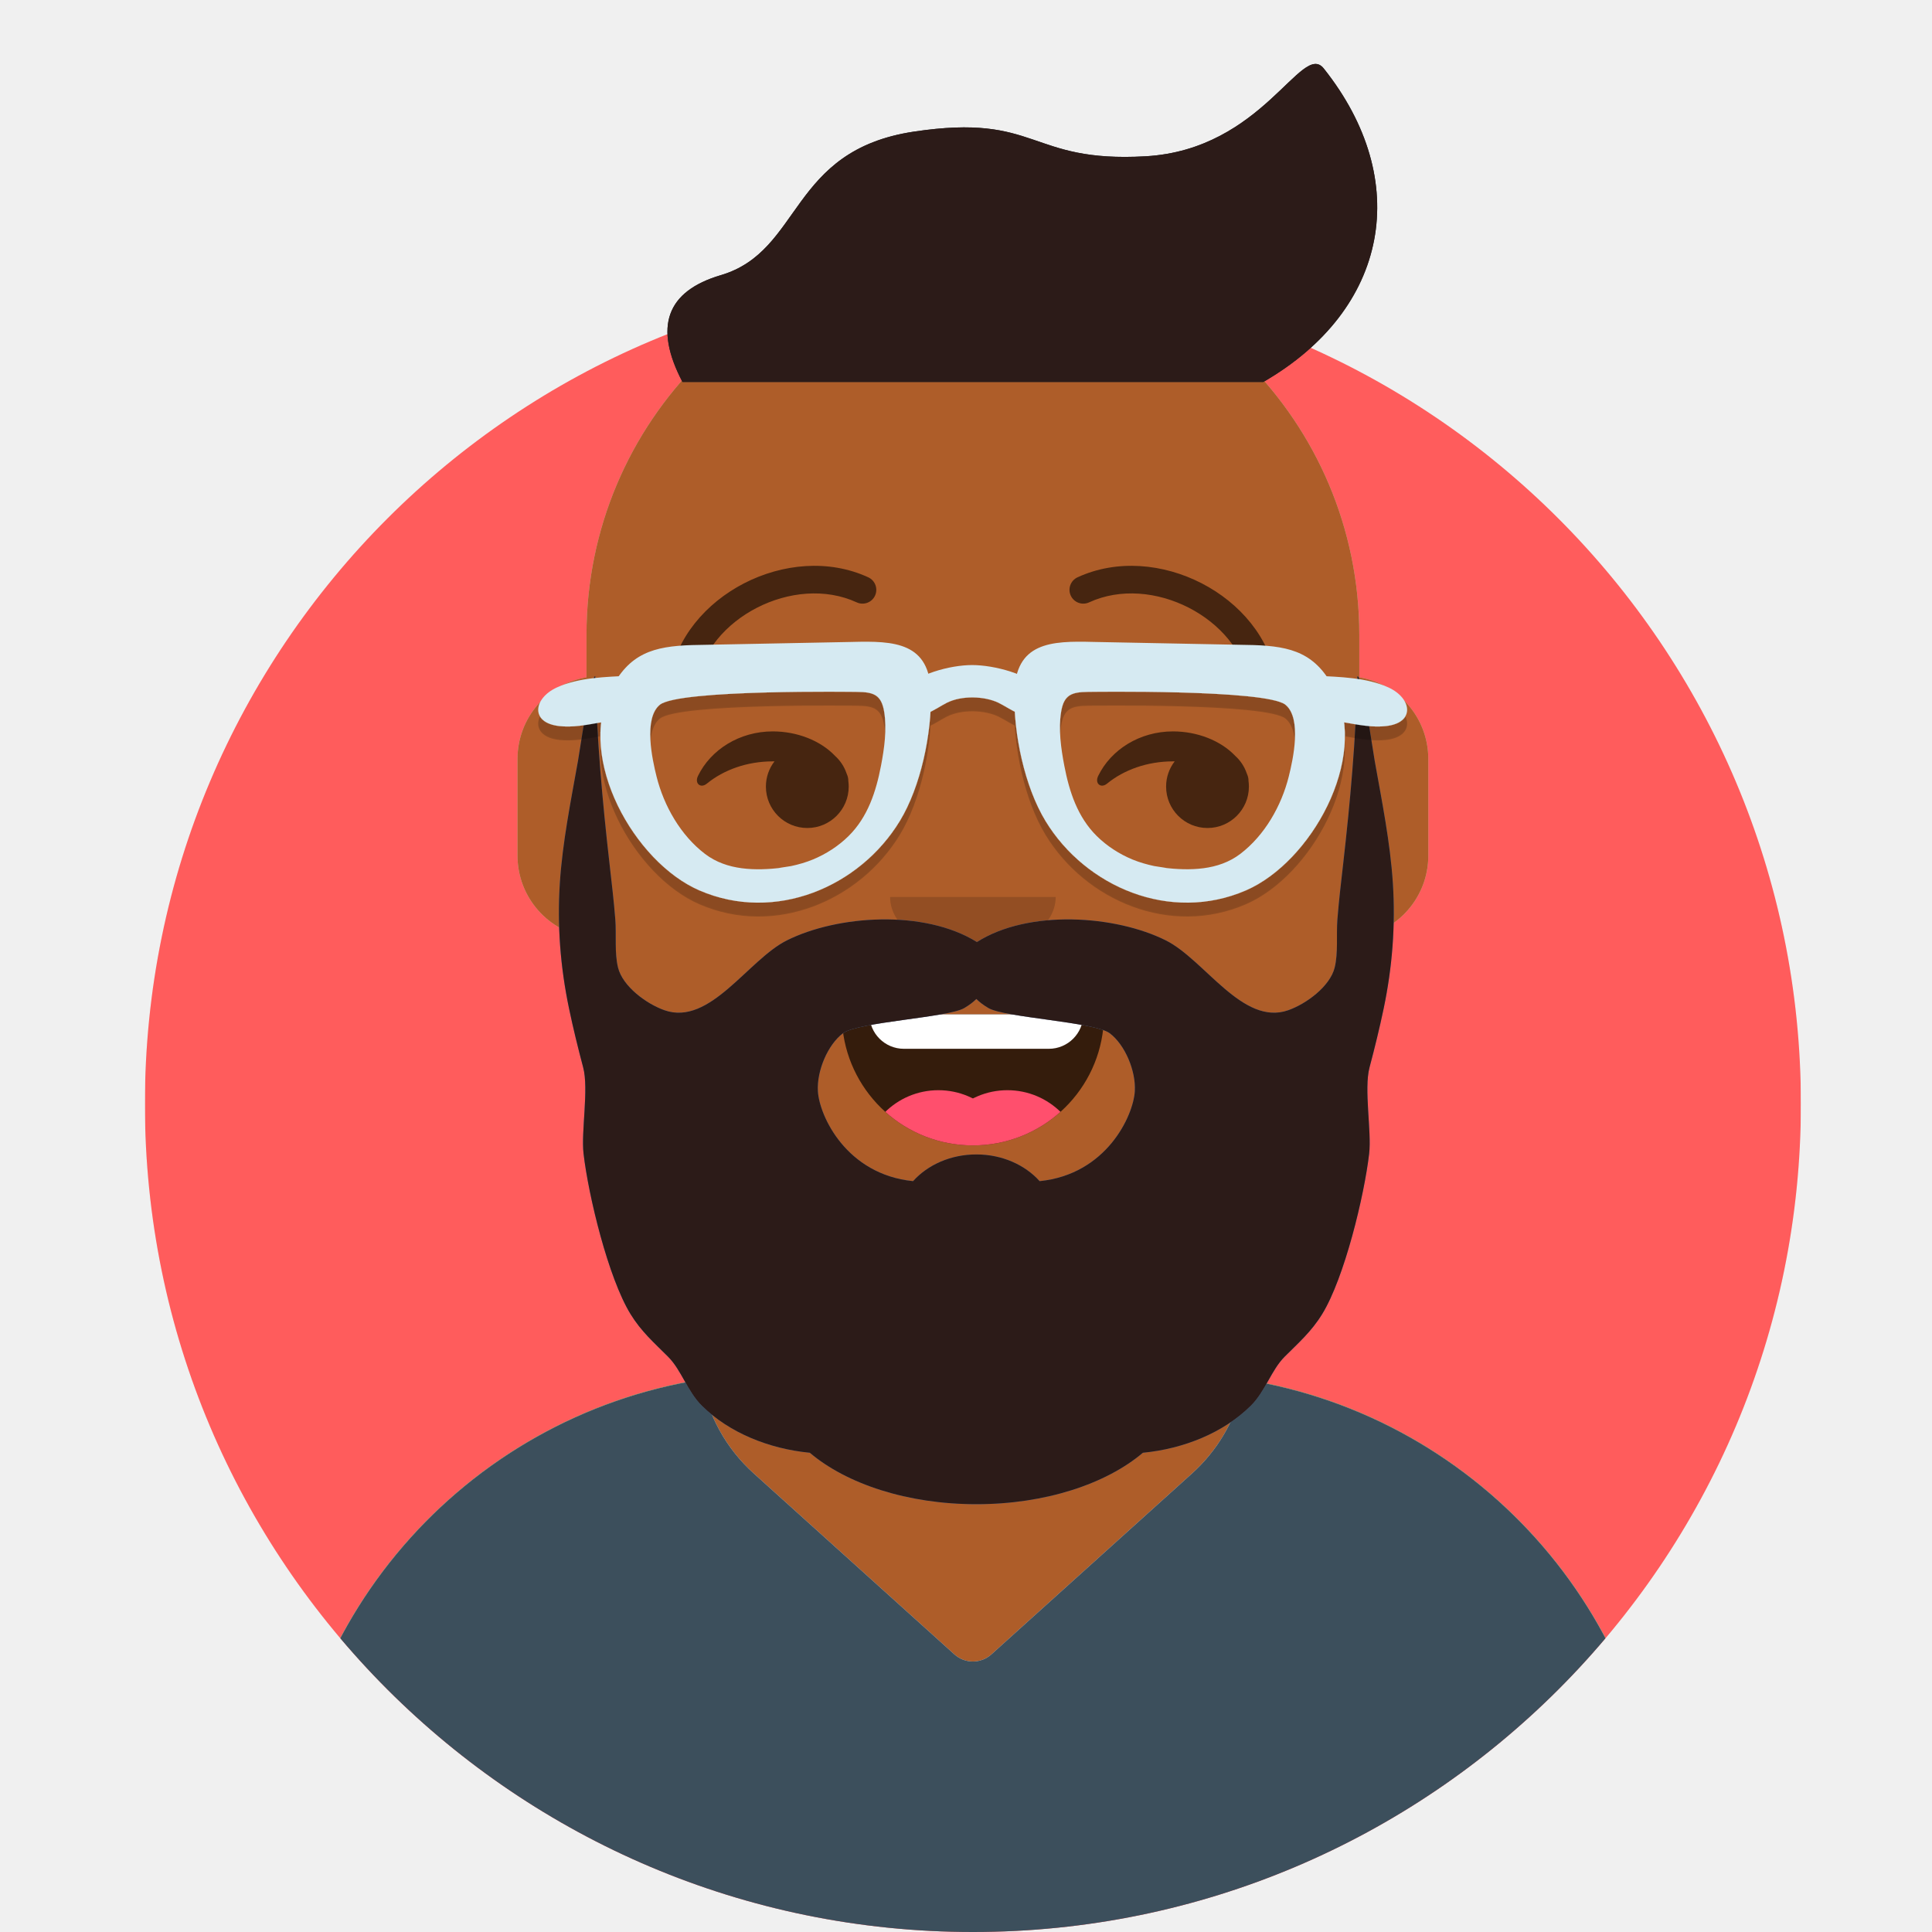
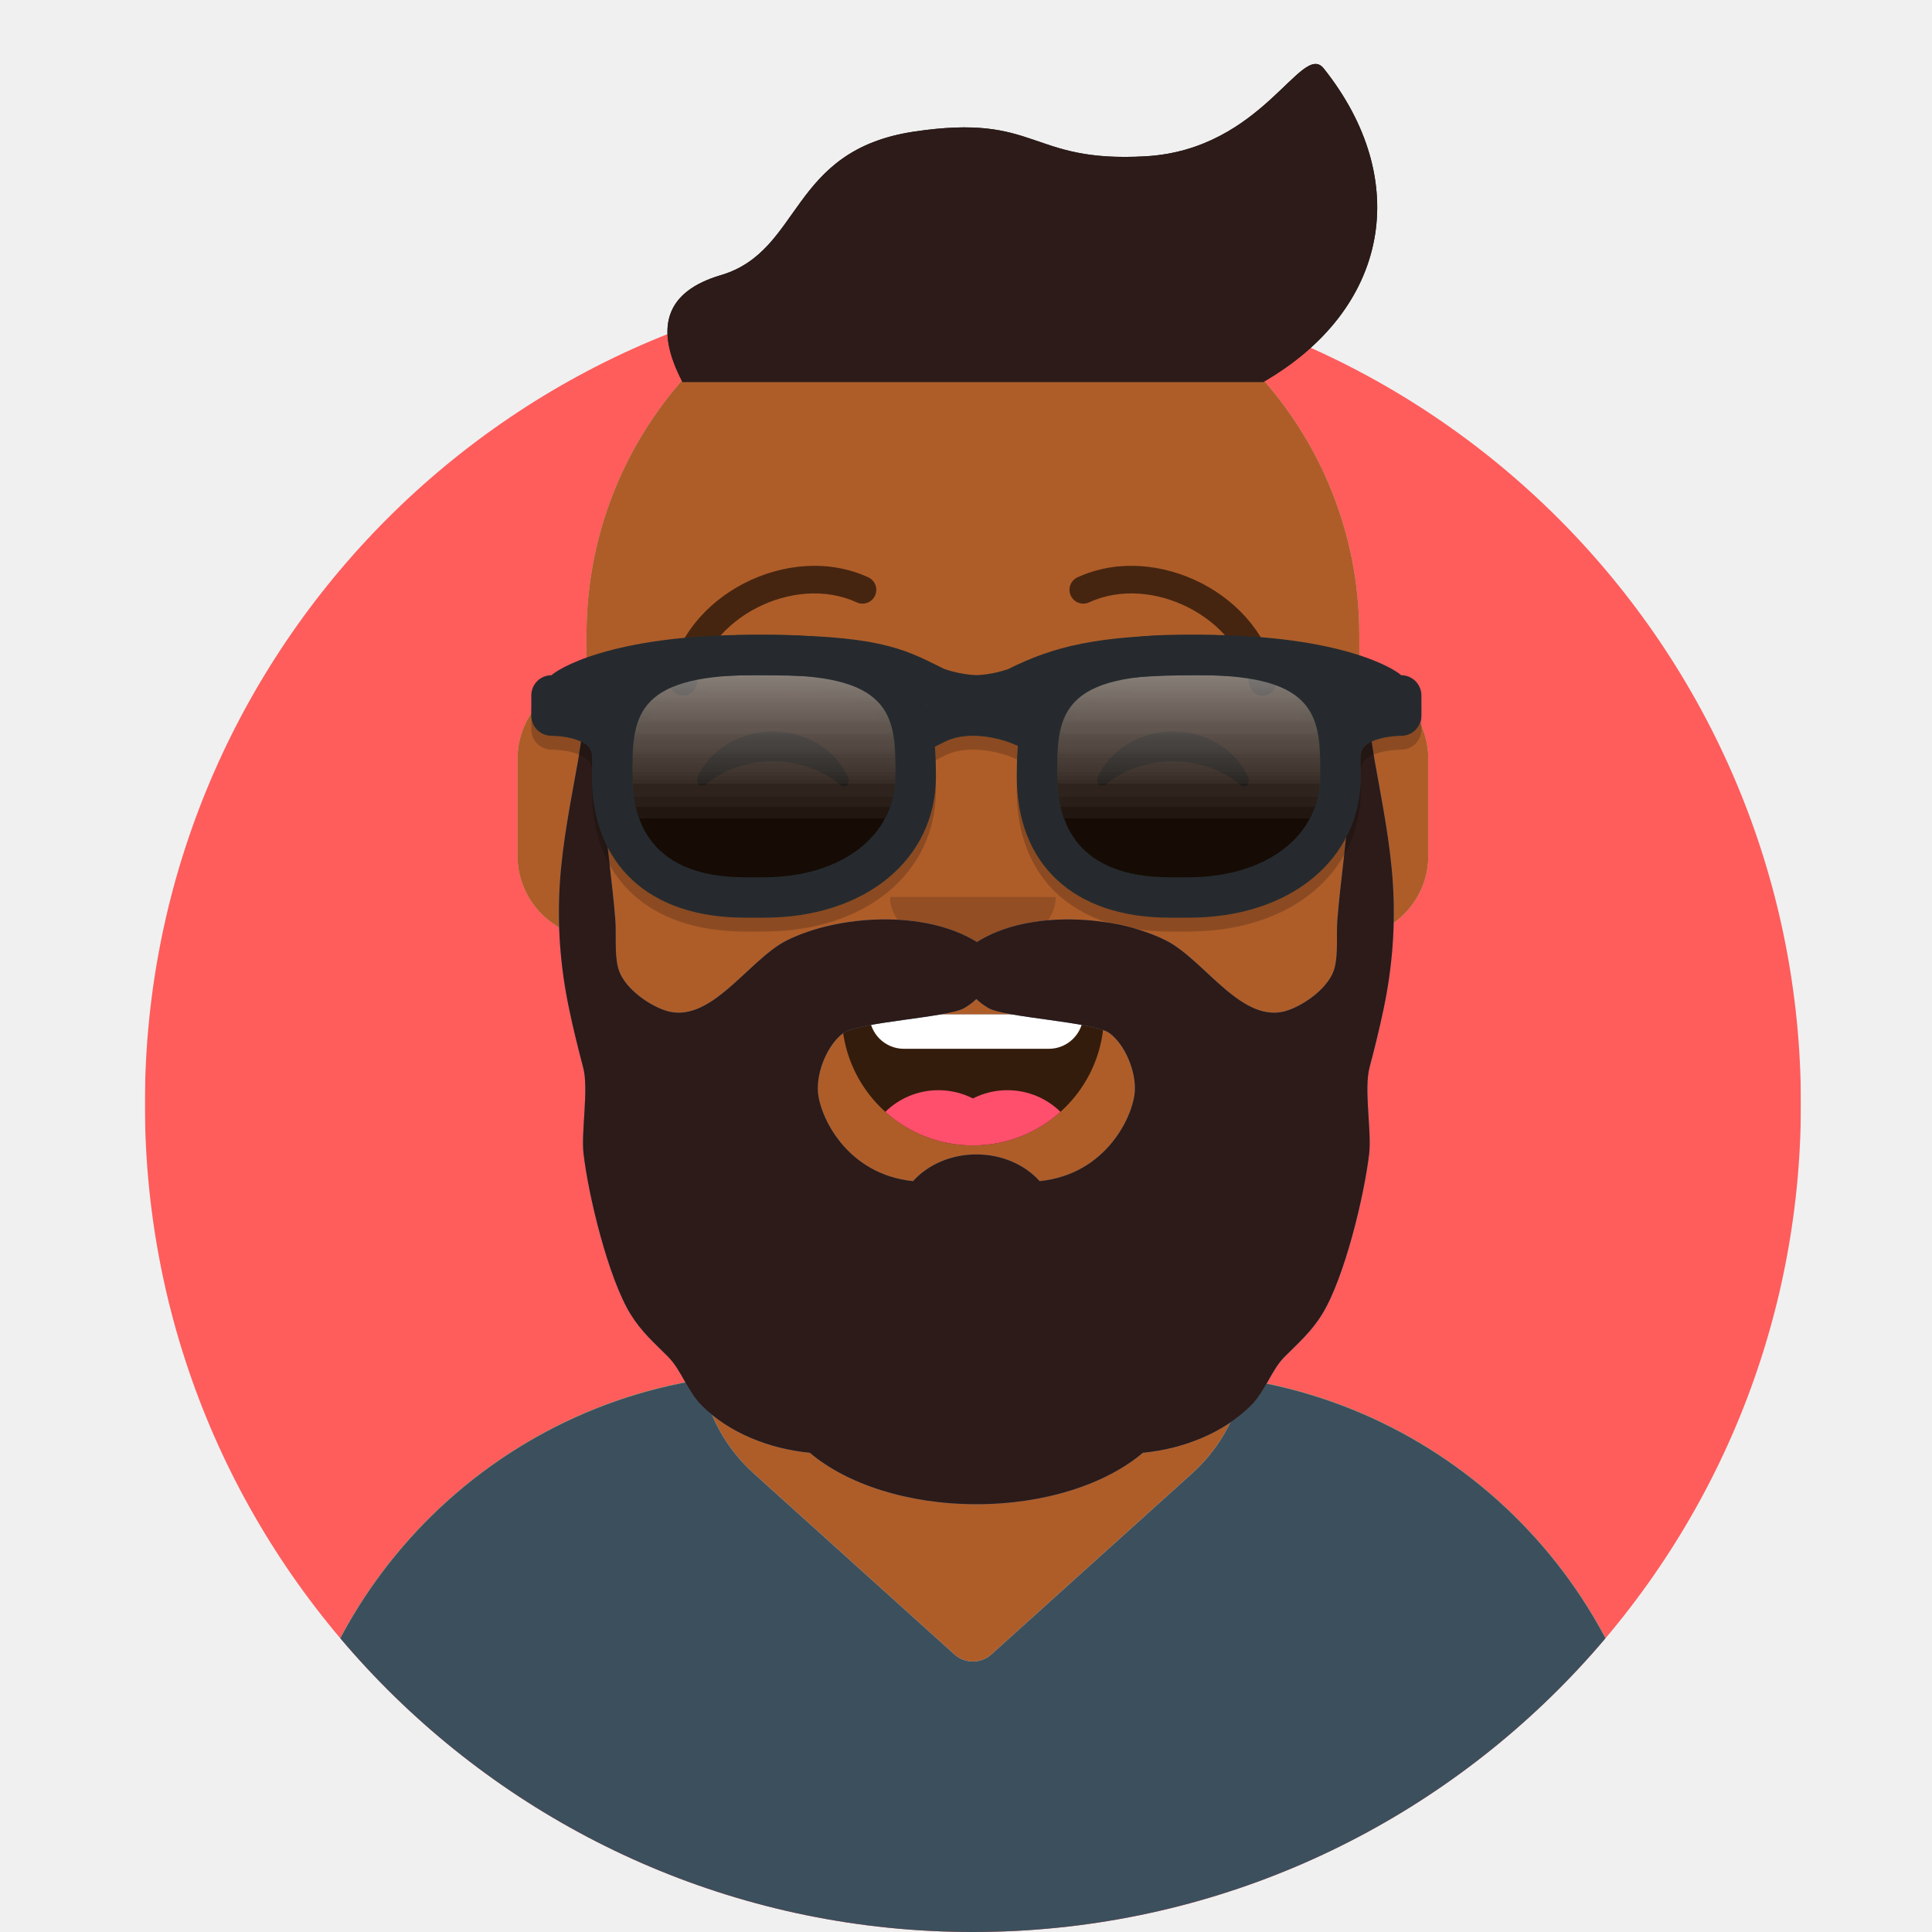
<svg xmlns="http://www.w3.org/2000/svg" xmlns:xlink="http://www.w3.org/1999/xlink" width="280px" height="280px" viewBox="-6 0 274 280" version="1.1">
-   <g id="x42" stroke="none" stroke-width="1" fill="none" fill-rule="evenodd">
+   <g id="x45" stroke="none" stroke-width="1" fill="none" fill-rule="evenodd">
    <defs>
-       <circle id="x21" cx="120" cy="120" r="120" />
-       <path id="x19" d="M12,160 C12,226.274 65.726,280 132,280 C198.274,280 252,226.274 252,160 L264,160 L264,-1.42108547e-14 L-3.19744231e-14,-1.42108547e-14 L-3.19744231e-14,160 L12,160 Z" />
-       <path id="x23" d="M124,144.611 L124,163 L128,163 L128,163 C167.765,163 200,195.235 200,235 L200,244 L0,244 L0,235 C-4.86974701e-15,195.235 32.235,163 72,163 L72,163 L76,163 L76,144.611 C58.763,136.422 46.372,119.687 44.305,99.881 C38.48,99.058 34,94.052 34,88 L34,74 C34,68.054 38.325,63.118 44,62.166 L44,56 L44,56 C44,25.072 69.072,5.68137151e-15 100,0 L100,0 L100,0 C130.928,-5.68137151e-15 156,25.072 156,56 L156,62.166 C161.675,63.118 166,68.054 166,74 L166,88 C166,94.052 161.52,99.058 155.695,99.881 C153.628,119.687 141.237,136.422 124,144.611 Z" />
+       <circle id="x26" cx="120" cy="120" r="120" />
+       <path id="x30" d="M12,160 C12,226.274 65.726,280 132,280 C198.274,280 252,226.274 252,160 L264,160 L264,-1.42108547e-14 L-3.19744231e-14,-1.42108547e-14 L-3.19744231e-14,160 L12,160 Z" />
+       <path id="x22" d="M124,144.611 L124,163 L128,163 L128,163 C167.765,163 200,195.235 200,235 L200,244 L0,244 L0,235 C-4.86974701e-15,195.235 32.235,163 72,163 L72,163 L76,163 L76,144.611 C58.763,136.422 46.372,119.687 44.305,99.881 C38.48,99.058 34,94.052 34,88 L34,74 C34,68.054 38.325,63.118 44,62.166 L44,56 L44,56 C44,25.072 69.072,5.68137151e-15 100,0 L100,0 L100,0 C130.928,-5.68137151e-15 156,25.072 156,56 L156,62.166 C161.675,63.118 166,68.054 166,74 L166,88 C166,94.052 161.52,99.058 155.695,99.881 C153.628,119.687 141.237,136.422 124,144.611 Z" />
    </defs>
-     <g id="x40" transform="translate(-825,-1100)">
+     <g id="x43" transform="translate(-825,-1100)">
      <g transform="translate(825,1100)">
-         <g id="x36" stroke-width="1" fill-rule="evenodd" transform="translate(12,40)">
-           <mask id="x22" fill="#FFFFFF">
-             <use xlink:href="#x21" />
+         <g id="x39" stroke-width="1" fill-rule="evenodd" transform="translate(12,40)">
+           <mask id="x27" fill="#FFFFFF">
+             <use xlink:href="#x26" />
          </mask>
-           <use id="x35" fill="#E6E6E6" xlink:href="#x21" />
-           <g id="x38" mask="url('#x22')" fill="#FF5C5C">
-             <rect id="x39" x="0" y="0" width="240" height="240" />
+           <use id="x38" fill="#E6E6E6" xlink:href="#x26" />
+           <g id="x41" mask="url('#x27')" fill="#FF5C5C">
+             <rect id="x42" x="0" y="0" width="240" height="240" />
          </g>
        </g>
-         <mask id="x24" fill="#FFFFFF">
-           <use xlink:href="#x19" />
+         <mask id="x21" fill="#FFFFFF">
+           <use xlink:href="#x30" />
        </mask>
-         <g id="x41" stroke-width="1" fill-rule="evenodd" mask="url('#x24')">
-           <g id="x37" transform="translate(32,36)">
-             <mask id="x18" fill="#FFFFFF">
-               <use xlink:href="#x23" />
+         <g id="x44" stroke-width="1" fill-rule="evenodd" mask="url('#x21')">
+           <g id="x40" transform="translate(32,36)">
+             <mask id="x20" fill="#FFFFFF">
+               <use xlink:href="#x22" />
            </mask>
-             <use fill="#D0C6AC" xlink:href="#x23" />
-             <g id="py-avataaars-skin-dark_brown" mask="url('#x18')" fill="#AE5D29">
-               <g transform="translate(0,0)" id="x16">
+             <use fill="#D0C6AC" xlink:href="#x22" />
+             <g id="py-avataaars-skin-dark_brown" mask="url('#x20')" fill="#AE5D29">
+               <g transform="translate(0,0)" id="x17">
                <rect x="0" y="0" width="264" height="280" />
              </g>
            </g>
-             <path id="x34" d="M156,79 L156,102 C156,132.928 130.928,158 100,158 C69.072,158 44,132.928 44,102 L44,79 L44,94 C44,124.928 69.072,150 100,150 C130.928,150 156,124.928 156,94 L156,79 Z" fill-opacity="0.1" fill="#000000" mask="url('#x18')" />
+             <path id="x37" d="M156,79 L156,102 C156,132.928 130.928,158 100,158 C69.072,158 44,132.928 44,102 L44,79 L44,94 C44,124.928 69.072,150 100,150 C130.928,150 156,124.928 156,94 L156,79 Z" fill-opacity="0.1" fill="#000000" mask="url('#x20')" />
          </g>
-           <g id="x60" transform="translate(0,170)">
+           <g id="x64" transform="translate(0,170)">
            <defs>
-               <path id="x20" d="M171.32,29.936 C205.706,35.367 232,65.139 232,101.052 L232,110 L32,110 L32,101.052 C32,65.138 58.294,35.366 92.682,29.936 C93.584,35.005 96.116,39.824 100.236,43.539 L100.236,43.539 L129.321,69.768 C130.843,71.14 133.157,71.14 134.679,69.768 L134.679,69.768 L163.764,43.539 C164.189,43.155 164.601,42.756 164.998,42.343 C168.414,38.787 170.517,34.452 171.32,29.936 Z" />
+               <path id="x25" d="M171.32,29.936 C205.706,35.367 232,65.139 232,101.052 L232,110 L32,110 L32,101.052 C32,65.138 58.294,35.366 92.682,29.936 C93.584,35.005 96.116,39.824 100.236,43.539 L100.236,43.539 L129.321,69.768 C130.843,71.14 133.157,71.14 134.679,69.768 L134.679,69.768 L163.764,43.539 C164.189,43.155 164.601,42.756 164.998,42.343 C168.414,38.787 170.517,34.452 171.32,29.936 Z" />
            </defs>
-             <mask id="x30" fill="#FFFFFF">
-               <use xlink:href="#x20" />
+             <mask id="x33" fill="#FFFFFF">
+               <use xlink:href="#x25" />
            </mask>
-             <use id="x59" fill="#E6E6E6" fill-rule="evenodd" xlink:href="#x20" />
-             <g id="x61" mask="url('#x30')" fill-rule="evenodd" fill="#3C4F5C">
-               <rect id="x62" x="0" y="0" width="264" height="110" />
+             <use id="x63" fill="#E6E6E6" fill-rule="evenodd" xlink:href="#x25" />
+             <g id="x65" mask="url('#x33')" fill-rule="evenodd" fill="#3C4F5C">
+               <rect id="x66" x="0" y="0" width="264" height="110" />
            </g>
          </g>
-           <g id="x58" transform="translate(76,82)" fill="#000000">
-             <g id="x50" transform="translate(2,52)">
+           <g id="x62" transform="translate(76,82)" fill="#000000">
+             <g id="x54" transform="translate(2,52)">
              <defs>
-                 <path id="x17" d="M35.118,15.128 C36.176,24.62 44.226,32 54,32 C63.804,32 71.874,24.574 72.892,15.04 C72.974,14.273 72.117,13 71.043,13 C56.149,13 44.738,13 37.087,13 C36.007,13 35.012,14.178 35.118,15.128 Z" />
-                 <rect id="x28" x="39" y="2" width="31" height="16" rx="5" />
+                 <path id="x31" d="M35.118,15.128 C36.176,24.62 44.226,32 54,32 C63.804,32 71.874,24.574 72.892,15.04 C72.974,14.273 72.117,13 71.043,13 C56.149,13 44.738,13 37.087,13 C36.007,13 35.012,14.178 35.118,15.128 Z" />
+                 <rect id="x19" x="39" y="2" width="31" height="16" rx="5" />
              </defs>
-               <mask id="x31" fill="#FFFFFF">
-                 <use xlink:href="#x17" />
+               <mask id="x32" fill="#FFFFFF">
+                 <use xlink:href="#x31" />
              </mask>
-               <use id="x49" fill-opacity="0.7" fill="#000000" fill-rule="evenodd" xlink:href="#x17" />
-               <use id="x48" stroke-width="1" fill-rule="evenodd" mask="url('#x31')" fill="#FFFFFF" xlink:href="#x28" />
-               <g id="x47" stroke-width="1" fill-rule="evenodd" mask="url('#x31')" fill="#FF4F6D">
+               <use id="x53" fill-opacity="0.7" fill="#000000" fill-rule="evenodd" xlink:href="#x31" />
+               <use id="x52" stroke-width="1" fill-rule="evenodd" mask="url('#x32')" fill="#FFFFFF" xlink:href="#x19" />
+               <g id="x51" stroke-width="1" fill-rule="evenodd" mask="url('#x32')" fill="#FF4F6D">
                <g transform="translate(38,24)">
                  <circle cx="11" cy="11" r="11" />
                  <circle cx="21" cy="11" r="11" />
                </g>
              </g>
            </g>
-             <g id="x46" transform="translate(28,40)" fill-opacity="0.16">
-               <path id="x45" d="M16,8 C16,12.418 21.373,16 28,16 L28,16 C34.627,16 40,12.418 40,8" />
+             <g id="x50" transform="translate(28,40)" fill-opacity="0.16">
+               <path id="x49" d="M16,8 C16,12.418 21.373,16 28,16 L28,16 C34.627,16 40,12.418 40,8" />
            </g>
-             <g id="x53" transform="translate(0,8)" fill-opacity="0.6">
-               <path id="x52" d="M27.241,20.346 C26.463,21.357 26,22.625 26,24 C26,27.314 28.686,30 32,30 C35.314,30 38,27.314 38,24 C38,23.71 37.979,23.424 37.94,23.145 C37.947,22.923 37.91,22.671 37.815,22.407 C37.77,22.281 37.722,22.157 37.671,22.035 C37.337,21.072 36.765,20.22 36.025,19.551 C33.899,17.317 30.506,16 26.998,16 C22.164,16 18.007,18.649 16.16,22.447 C15.62,23.558 16.547,24.3 17.438,23.572 C19.874,21.579 23.257,20.344 26.998,20.344 C27.079,20.344 27.16,20.344 27.241,20.346 Z" />
-               <path id="x51" d="M85.241,20.346 C84.463,21.357 84,22.625 84,24 C84,27.314 86.686,30 90,30 C93.314,30 96,27.314 96,24 C96,23.71 95.979,23.424 95.94,23.145 C95.947,22.923 95.91,22.671 95.815,22.407 C95.77,22.281 95.722,22.157 95.671,22.035 C95.337,21.072 94.765,20.22 94.025,19.551 C91.899,17.317 88.506,16 84.998,16 C80.164,16 76.007,18.649 74.16,22.447 C73.62,23.558 74.547,24.3 75.438,23.572 C77.874,21.579 81.257,20.344 84.998,20.344 C85.079,20.344 85.16,20.344 85.241,20.346 Z" />
+             <g id="x57" transform="translate(0,8)" fill-opacity="0.6">
+               <path id="x56" d="M16.16,22.447 C18.007,18.649 22.164,16 26.998,16 C31.814,16 35.959,18.63 37.815,22.407 C38.367,23.529 37.582,24.447 36.791,23.767 C34.34,21.66 30.859,20.344 26.998,20.344 C23.257,20.344 19.874,21.579 17.438,23.572 C16.547,24.3 15.62,23.558 16.16,22.447 Z" />
+               <path id="x55" d="M74.16,22.447 C76.007,18.649 80.164,16 84.998,16 C89.814,16 93.959,18.63 95.815,22.407 C96.367,23.529 95.582,24.447 94.791,23.767 C92.34,21.66 88.859,20.344 84.998,20.344 C81.257,20.344 77.874,21.579 75.438,23.572 C74.547,24.3 73.62,23.558 74.16,22.447 Z" />
            </g>
-             <g id="x57" fill-opacity="0.6">
-               <g id="x56" transform="translate(12,0)">
-                 <path id="x55" d="M3.976,17.128 C5.471,7.605 18.059,1.109 27.164,5.301 C28.167,5.763 29.355,5.324 29.817,4.321 C30.279,3.318 29.84,2.13 28.836,1.668 C17.349,-3.622 1.936,4.332 0.024,16.507 C-0.147,17.599 0.599,18.622 1.69,18.794 C2.781,18.965 3.804,18.219 3.976,17.128 Z" fill-rule="nonzero" />
-                 <path id="x54" d="M61.976,17.128 C63.471,7.605 76.059,1.109 85.164,5.301 C86.167,5.763 87.355,5.324 87.817,4.321 C88.279,3.318 87.84,2.13 86.836,1.668 C75.349,-3.622 59.936,4.332 58.024,16.507 C57.853,17.599 58.599,18.622 59.69,18.794 C60.781,18.965 61.804,18.219 61.976,17.128 Z" fill-rule="nonzero" transform="translate(73.0001, 9.410436) scale(-1, 1) translate(-73.0001, -9.410436)" />
+             <g id="x61" fill-opacity="0.6">
+               <g id="x60" transform="translate(12,0)">
+                 <path id="x59" d="M3.976,17.128 C5.471,7.605 18.059,1.109 27.164,5.301 C28.167,5.763 29.355,5.324 29.817,4.321 C30.279,3.318 29.84,2.13 28.836,1.668 C17.349,-3.622 1.936,4.332 0.024,16.507 C-0.147,17.599 0.599,18.622 1.69,18.794 C2.781,18.965 3.804,18.219 3.976,17.128 Z" fill-rule="nonzero" />
+                 <path id="x58" d="M61.976,17.128 C63.471,7.605 76.059,1.109 85.164,5.301 C86.167,5.763 87.355,5.324 87.817,4.321 C88.279,3.318 87.84,2.13 86.836,1.668 C75.349,-3.622 59.936,4.332 58.024,16.507 C57.853,17.599 58.599,18.622 59.69,18.794 C60.781,18.965 61.804,18.219 61.976,17.128 Z" fill-rule="nonzero" transform="translate(73.0001, 9.410436) scale(-1, 1) translate(-73.0001, -9.410436)" />
              </g>
            </g>
          </g>
          <g id="x0" stroke-width="1" fill-rule="evenodd">
            <defs>
-               <rect id="x27" x="0" y="0" width="264" height="280" />
-               <path id="x25" d="M90.91,55.361 L175.086,55.361 C193.333,44.834 196.759,26.151 183.85,9.926 C180.636,5.887 175.086,21.676 158.029,22.65 C140.971,23.625 142.609,16.35 124.458,19.074 C106.306,21.798 108.312,36.378 96.467,39.877 C88.571,42.209 86.719,47.371 90.91,55.361 Z" />
-               <filter id="x43" x="-0.8%" y="-2.0%" width="101.5%" height="108.0%" filterUnits="objectBoundingBox">
+               <rect id="x18" x="0" y="0" width="264" height="280" />
+               <path id="x28" d="M90.91,55.361 L175.086,55.361 C193.333,44.834 196.759,26.151 183.85,9.926 C180.636,5.887 175.086,21.676 158.029,22.65 C140.971,23.625 142.609,16.35 124.458,19.074 C106.306,21.798 108.312,36.378 96.467,39.877 C88.571,42.209 86.719,47.371 90.91,55.361 Z" />
+               <filter id="x47" x="-0.8%" y="-2.0%" width="101.5%" height="108.0%" filterUnits="objectBoundingBox">
                <feOffset dx="0" dy="2" in="SourceAlpha" result="shadowOffsetOuter1" />
                <feColorMatrix values="0 0 0 0 0 0 0 0 0 0 0 0 0 0 0 0 0 0 0.16 0" type="matrix" in="shadowOffsetOuter1" result="shadowMatrixOuter1" />
                <feMerge>
                  <feMergeNode in="shadowMatrixOuter1" />
                  <feMergeNode in="SourceGraphic" />
                </feMerge>
              </filter>
            </defs>
-             <mask id="x32" fill="#FFFFFF">
-               <use xlink:href="#x27" />
+             <mask id="x34" fill="#FFFFFF">
+               <use xlink:href="#x18" />
            </mask>
            <g id="x1" />
-             <g id="x3" mask="url('#x32')">
+             <g id="x3" mask="url('#x34')">
              <g transform="translate(-1,0)">
                <g id="x8" transform="translate(49,72)">
                  <defs>
-                     <path id="x26" d="M65.18,77.737 C67.363,76.105 80.407,75.479 82.758,74.089 C83.492,73.655 84.061,73.216 84.5,72.78 C84.939,73.216 85.509,73.655 86.242,74.089 C88.593,75.479 101.637,76.105 103.82,77.737 C106.03,79.391 107.644,83.185 107.467,86.151 C107.255,89.71 103.361,98.203 93.672,99.181 C91.558,96.828 88.237,95.31 84.5,95.31 C80.763,95.31 77.442,96.828 75.328,99.181 C65.639,98.203 61.745,89.71 61.533,86.151 C61.357,83.185 62.97,79.391 65.18,77.737 M103.142,94.906 C103.143,94.906 103.145,94.905 103.146,94.905 C103.144,94.905 103.143,94.906 103.142,94.906 M65.845,94.901 C65.849,94.903 65.857,94.906 65.862,94.908 C65.857,94.906 65.851,94.903 65.845,94.901 M144.863,55.985 C144.474,50.03 143.278,44.152 142.234,38.286 C141.953,36.707 140.424,26 139.735,26 C139.502,35.109 138.702,44.08 137.67,53.139 C137.361,55.848 137.038,58.556 136.825,61.274 C136.654,63.47 136.96,66.122 136.428,68.246 C135.749,70.952 132.348,73.478 129.703,74.411 C123.103,76.737 117.598,67.108 111.961,64.291 C104.643,60.635 92.064,59.764 84.582,64.53 C76.936,59.764 64.357,60.635 57.039,64.291 C51.402,67.108 45.897,76.737 39.297,74.411 C36.652,73.478 33.25,70.952 32.572,68.246 C32.04,66.122 32.346,63.47 32.175,61.274 C31.962,58.556 31.639,55.848 31.33,53.139 C30.298,44.08 29.497,35.109 29.265,26 C28.576,26 27.047,36.707 26.766,38.286 C25.722,44.152 24.526,50.03 24.138,55.985 C23.739,62.105 24.215,68.167 25.47,74.163 C26.069,77.028 26.769,79.876 27.519,82.704 C28.353,85.847 27.199,91.966 27.572,95.192 C28.279,101.296 31.154,113.2 34.383,118.451 C35.944,120.989 37.773,122.574 39.816,124.619 C41.783,126.588 42.604,129.64 44.726,131.737 C48.682,135.645 54.446,137.971 60.366,138.543 C65.677,143.05 74.506,146 84.5,146 C94.495,146 103.323,143.05 108.635,138.543 C114.554,137.971 120.318,135.645 124.274,131.737 C126.396,129.64 127.217,126.588 129.184,124.619 C131.226,122.574 133.056,120.989 134.617,118.451 C137.846,113.2 140.721,101.296 141.428,95.192 C141.801,91.966 140.647,85.847 141.481,82.704 C142.232,79.876 142.931,77.028 143.531,74.163 C144.785,68.167 145.261,62.105 144.863,55.985 Z" />
+                     <path id="x24" d="M65.18,77.737 C67.363,76.105 80.407,75.479 82.758,74.089 C83.492,73.655 84.061,73.216 84.5,72.78 C84.939,73.216 85.509,73.655 86.242,74.089 C88.593,75.479 101.637,76.105 103.82,77.737 C106.03,79.391 107.644,83.185 107.467,86.151 C107.255,89.71 103.361,98.203 93.672,99.181 C91.558,96.828 88.237,95.31 84.5,95.31 C80.763,95.31 77.442,96.828 75.328,99.181 C65.639,98.203 61.745,89.71 61.533,86.151 C61.357,83.185 62.97,79.391 65.18,77.737 M103.142,94.906 C103.143,94.906 103.145,94.905 103.146,94.905 C103.144,94.905 103.143,94.906 103.142,94.906 M65.845,94.901 C65.849,94.903 65.857,94.906 65.862,94.908 C65.857,94.906 65.851,94.903 65.845,94.901 M144.863,55.985 C144.474,50.03 143.278,44.152 142.234,38.286 C141.953,36.707 140.424,26 139.735,26 C139.502,35.109 138.702,44.08 137.67,53.139 C137.361,55.848 137.038,58.556 136.825,61.274 C136.654,63.47 136.96,66.122 136.428,68.246 C135.749,70.952 132.348,73.478 129.703,74.411 C123.103,76.737 117.598,67.108 111.961,64.291 C104.643,60.635 92.064,59.764 84.582,64.53 C76.936,59.764 64.357,60.635 57.039,64.291 C51.402,67.108 45.897,76.737 39.297,74.411 C36.652,73.478 33.25,70.952 32.572,68.246 C32.04,66.122 32.346,63.47 32.175,61.274 C31.962,58.556 31.639,55.848 31.33,53.139 C30.298,44.08 29.497,35.109 29.265,26 C28.576,26 27.047,36.707 26.766,38.286 C25.722,44.152 24.526,50.03 24.138,55.985 C23.739,62.105 24.215,68.167 25.47,74.163 C26.069,77.028 26.769,79.876 27.519,82.704 C28.353,85.847 27.199,91.966 27.572,95.192 C28.279,101.296 31.154,113.2 34.383,118.451 C35.944,120.989 37.773,122.574 39.816,124.619 C41.783,126.588 42.604,129.64 44.726,131.737 C48.682,135.645 54.446,137.971 60.366,138.543 C65.677,143.05 74.506,146 84.5,146 C94.495,146 103.323,143.05 108.635,138.543 C114.554,137.971 120.318,135.645 124.274,131.737 C126.396,129.64 127.217,126.588 129.184,124.619 C131.226,122.574 133.056,120.989 134.617,118.451 C137.846,113.2 140.721,101.296 141.428,95.192 C141.801,91.966 140.647,85.847 141.481,82.704 C142.232,79.876 142.931,77.028 143.531,74.163 C144.785,68.167 145.261,62.105 144.863,55.985 Z" />
                  </defs>
-                   <mask id="x29" fill="#FFFFFF">
-                     <use xlink:href="#x26" />
+                   <mask id="x36" fill="#FFFFFF">
+                     <use xlink:href="#x24" />
                  </mask>
-                   <use id="x7" fill="#5E7AA9" fill-rule="evenodd" xlink:href="#x26" />
-                   <g id="x63" mask="url('#x29')" fill="#2C1B18">
+                   <use id="x7" fill="#5E7AA9" fill-rule="evenodd" xlink:href="#x24" />
+                   <g id="x67" mask="url('#x36')" fill="#2C1B18">
                    <g transform="translate(-32,0)" id="x6">
                      <rect x="0" y="0" width="264" height="244" />
                    </g>
                  </g>
                </g>
-                 <mask id="x33" fill="#FFFFFF">
-                   <use xlink:href="#x25" />
+                 <mask id="x35" fill="#FFFFFF">
+                   <use xlink:href="#x28" />
                </mask>
-                 <use id="x2" stroke="none" fill="#252E32" fill-rule="evenodd" xlink:href="#x25" />
-                 <g id="x4" mask="url('#x33')" fill="#2C1B18">
+                 <use id="x2" stroke="none" fill="#252E32" fill-rule="evenodd" xlink:href="#x28" />
+                 <g id="x4" mask="url('#x35')" fill="#2C1B18">
                  <g transform="translate(0,0) " id="x5">
                    <rect x="0" y="0" width="264" height="280" />
                  </g>
                </g>
-                 <g id="x15" fill="none" transform="translate(62,85)" stroke-width="1">
+                 <g id="x16" fill="none" transform="translate(62,85)" stroke-width="1">
                  <defs>
-                     <filter id="x44" x="-0.8%" y="-2.4%" width="101.5%" height="109.8%" filterUnits="objectBoundingBox">
+                     <filter id="x48" x="-0.8%" y="-2.4%" width="101.6%" height="109.8%" filterUnits="objectBoundingBox">
                      <feOffset dx="0" dy="2" in="SourceAlpha" result="shadowOffsetOuter1" />
                      <feColorMatrix values="0 0 0 0 0 0 0 0 0 0 0 0 0 0 0 0 0 0 0.2 0" type="matrix" in="shadowOffsetOuter1" result="shadowMatrixOuter1" />
                      <feMerge>
                        <feMergeNode in="shadowMatrixOuter1" />
                        <feMergeNode in="SourceGraphic" />
                      </feMerge>
                    </filter>
+                     <linearGradient x1="50%" y1="0%" x2="50%" y2="100%" id="x46">
+                       <stop stop-color="#FFFFFF" stop-opacity="0.5" offset="0%" />
+                       <stop stop-color="#000000" stop-opacity="0.5" offset="70.506%" />
+                     </linearGradient>
+                     <path id="x23" d="M44.918,17.571 C44.918,27.274 36.668,35.143 22.92,35.143 L20.17,35.143 C6.423,35.143 0.923,27.271 0.923,17.571 L0.923,17.571 C0.923,7.866 2.207,0 21.455,0 L24.386,0 C43.634,0 44.918,7.866 44.918,17.571 L44.918,17.571 Z" />
+                     <path id="x29" d="M106.486,17.571 C106.486,27.274 98.239,35.143 84.489,35.143 L81.739,35.143 C67.991,35.143 62.491,27.271 62.491,17.571 L62.491,17.571 C62.491,7.866 63.775,0 83.023,0 L85.955,0 C105.199,0 106.486,7.866 106.486,17.571 L106.486,17.571 Z" />
                  </defs>
-                   <g id="x9" filter="url('#x44')" transform="translate(8,8)" fill="#D6EAF2">
-                     <path id="x14" d="M46.249,7.275 C48.621,7.298 49.742,7.692 50.146,10.165 C50.555,12.671 50.157,15.487 49.685,17.955 C48.965,21.723 47.767,25.415 44.978,28.169 C43.508,29.619 41.717,30.775 39.811,31.564 C38.799,31.983 37.73,32.286 36.661,32.516 C36.349,32.583 33.682,32.95 35.318,32.764 C31.501,33.199 27.36,33.182 24.172,30.753 C20.64,28.06 18.22,23.8 17.157,19.556 C16.534,17.073 15.226,11.134 17.616,9.149 C20.353,6.875 46.249,7.275 46.249,7.275 L46.249,7.275 Z M22.218,0.49 C16.777,0.678 13.147,1.634 10.463,7.069 C5.546,17.03 13.963,31.969 23.352,36.039 C34.329,40.799 46.592,35.532 52.396,26.006 C55.469,20.962 57.022,13.323 56.922,7.504 C56.795,0.076 51.607,-0.13 45.509,0.034 L22.218,0.49 Z" />
-                     <path id="x13" d="M79.681,7.273 C77.309,7.295 76.188,7.689 75.784,10.163 C75.374,12.668 75.772,15.485 76.244,17.952 C76.965,21.72 78.163,25.412 80.952,28.166 C82.421,29.616 84.213,30.772 86.119,31.562 C87.131,31.981 88.2,32.284 89.268,32.513 C89.581,32.58 92.247,32.948 90.612,32.761 C94.429,33.197 98.57,33.179 101.757,30.75 C105.29,28.058 107.709,23.798 108.773,19.554 C109.396,17.071 110.703,11.132 108.314,9.147 C105.576,6.872 79.681,7.273 79.681,7.273 L79.681,7.273 Z M103.712,0.488 C109.152,0.675 112.783,1.632 115.466,7.067 C120.384,17.028 111.967,31.966 102.577,36.037 C91.6,40.797 79.338,35.529 73.534,26.004 C70.461,20.96 68.907,13.321 69.007,7.501 C69.135,0.074 74.323,-0.132 80.421,0.032 L103.712,0.488 Z" />
-                     <path id="x12" d="M13.197,4.927 C9.785,5.118 5.886,5.164 2.69,6.639 C-0.695,8.201 -1.218,11.739 3.049,12.226 C4.971,12.446 6.895,12.083 8.787,11.745 C10.337,11.468 12.442,11.558 13.906,10.966 C16.636,9.862 16.46,4.74 13.197,4.927" />
-                     <path id="x11" d="M112.735,4.927 C116.147,5.118 120.046,5.164 123.242,6.639 C126.626,8.201 127.149,11.739 122.882,12.226 C120.961,12.446 119.037,12.083 117.144,11.745 C115.595,11.468 113.49,11.558 112.025,10.966 C109.296,9.862 109.471,4.74 112.735,4.927" />
-                     <path id="x10" d="M73.109,7.013 C71.163,4.713 66.091,3.385 62.891,3.385 C59.691,3.385 54.768,4.713 52.822,7.013 C51.841,8.172 51.807,9.724 53.508,10.451 C55.626,11.357 57.517,9.714 59.213,8.855 C61.381,7.757 64.712,7.877 66.719,8.855 C68.427,9.688 70.305,11.357 72.423,10.451 C74.124,9.724 74.091,8.172 73.109,7.013" />
+                   <g id="x9" filter="url('#x48')" transform="translate(7,7)">
+                     <g id="x11" transform="translate(10.79546, 2.928571)" fill-rule="nonzero">
+                       <g id="x13">
+                         <use fill-opacity="0.7" fill="#000000" fill-rule="evenodd" xlink:href="#x23" />
+                         <use fill="url('#x46')" fill-rule="evenodd" style="mix-blend-mode: 'screen'" xlink:href="#x23" />
+                       </g>
+                       <g id="x12">
+                         <use fill-opacity="0.7" fill="#000000" fill-rule="evenodd" xlink:href="#x29" />
+                         <use fill="url('#x46')" fill-rule="evenodd" style="mix-blend-mode: 'screen'" xlink:href="#x29" />
+                       </g>
+                     </g>
+                     <path id="x15" d="M33.716,41 L30.966,41 C17.078,41 8.787,33.336 8.787,20.5 C8.787,10.127 10.599,0 32.25,0 L35.182,0 C56.833,0 58.645,10.127 58.645,20.5 C58.645,32.569 48.396,41 33.716,41 Z M32.25,5.854 C14.65,5.854 14.65,12.318 14.65,20.5 C14.65,27.18 17.48,35.143 30.966,35.143 L33.716,35.143 C44.942,35.143 52.782,29.122 52.782,20.5 C52.782,12.318 52.782,5.854 35.182,5.854 L32.25,5.854 Z" fill="#252C2F" fill-rule="nonzero" />
+                     <path id="x14" d="M95.284,41 L92.534,41 C78.646,41 70.355,33.336 70.355,20.5 C70.355,10.127 72.167,0 93.818,0 L96.75,0 C118.401,0 120.213,10.127 120.213,20.5 C120.213,32.569 109.964,41 95.284,41 Z M93.818,5.854 C76.218,5.854 76.218,12.318 76.218,20.5 C76.218,27.18 79.051,35.143 92.534,35.143 L95.284,35.143 C106.51,35.143 114.35,29.122 114.35,20.5 C114.35,12.318 114.35,5.854 96.75,5.854 L93.818,5.854 Z" fill="#252C2F" fill-rule="nonzero" />
+                     <path id="x10" d="M2.932,5.857 C3.618,5.172 11.123,0 32.25,0 C49.964,0 53.714,1.88 59.39,4.721 L59.805,4.931 C60.2,5.073 62.218,5.774 64.578,5.851 C66.729,5.757 68.568,5.161 69.106,4.97 C75.584,1.748 81.926,0 96.75,0 C117.877,0 125.382,5.172 126.068,5.857 C127.689,5.857 129,7.166 129,8.786 L129,11.714 C129,13.334 127.689,14.643 126.068,14.643 C126.068,14.643 120.205,14.643 120.205,17.571 C120.205,20.5 117.273,13.334 117.273,11.714 L117.273,8.862 C113.697,7.462 107.297,5.857 96.75,5.857 C85,5.857 79.148,6.988 74.128,9.104 L74.184,9.243 L71.688,10.25 L74.181,11.258 L71.981,16.687 L69.264,15.589 C69.021,15.49 68.497,15.314 67.771,15.131 C65.747,14.62 63.665,14.465 61.825,14.851 C61.15,14.993 60.523,15.206 59.948,15.493 L57.326,16.803 L54.703,11.565 L57.325,10.255 L57.331,10.252 L54.819,9.237 L54.899,9.039 C50.57,6.976 46.578,5.857 32.25,5.857 C21.704,5.857 15.303,7.461 11.727,8.861 L11.727,11.714 C11.727,13.334 8.795,20.5 8.795,17.571 C8.795,14.643 2.932,14.643 2.932,14.643 C1.313,14.643 0,13.334 0,11.714 L0,8.786 C0,7.166 1.313,5.857 2.932,5.857 Z" fill="#252C2F" fill-rule="nonzero" />
                  </g>
                </g>
              </g>
            </g>
          </g>
        </g>
      </g>
    </g>
  </g>
</svg>
